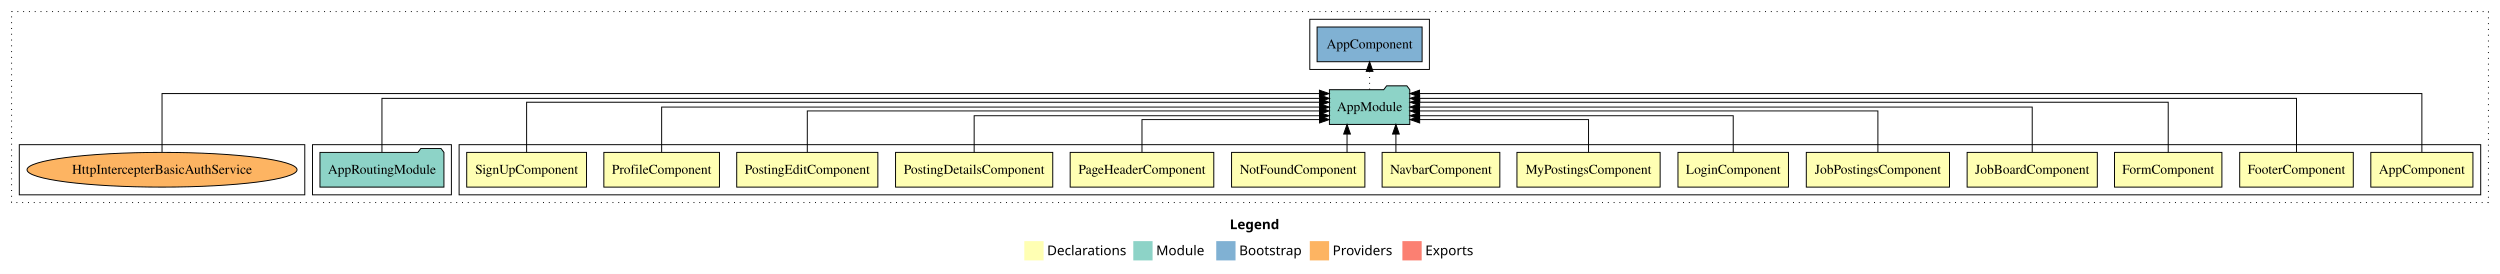
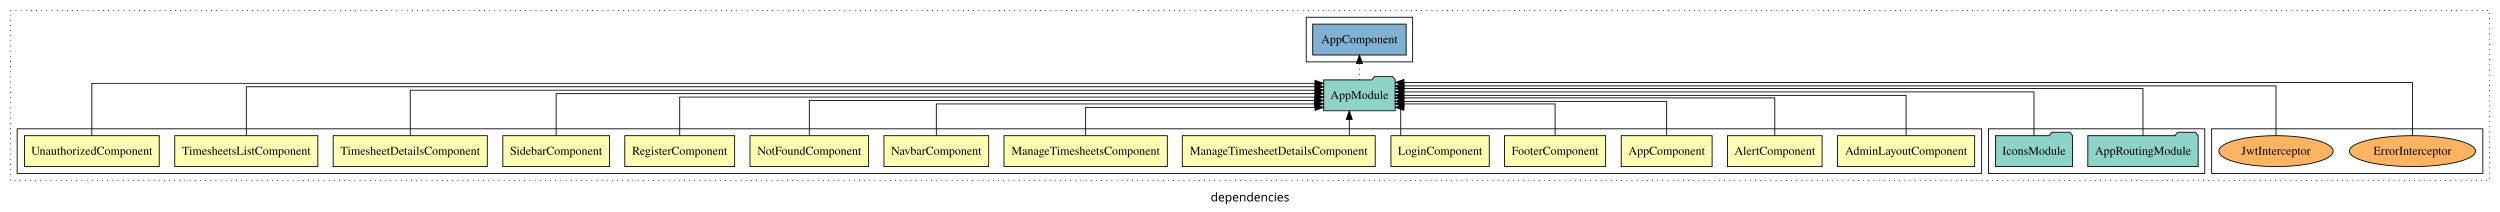
- <svg xmlns="http://www.w3.org/2000/svg" width="2592pt" height="284pt" viewBox="0.00 0.00 2592.00 284.00">
-   <g id="graph0" class="graph" transform="scale(1 1) rotate(0) translate(4 280)">
-     <polygon fill="white" stroke="transparent" points="-4,4 -4,-280 2588,-280 2588,4 -4,4" />
-     <text text-anchor="start" x="1271.01" y="-42.4" font-family="sans-serif" font-weight="bold" font-size="14.00">Legend</text>
-     <polygon fill="#ffffb3" stroke="transparent" points="1058,-10 1058,-30 1078,-30 1078,-10 1058,-10" />
-     <text text-anchor="start" x="1081.63" y="-15.4" font-family="sans-serif" font-size="14.00">  Declarations</text>
-     <polygon fill="#8dd3c7" stroke="transparent" points="1171,-10 1171,-30 1191,-30 1191,-10 1171,-10" />
-     <text text-anchor="start" x="1194.73" y="-15.4" font-family="sans-serif" font-size="14.00">  Module</text>
-     <polygon fill="#80b1d3" stroke="transparent" points="1257,-10 1257,-30 1277,-30 1277,-10 1257,-10" />
-     <text text-anchor="start" x="1280.78" y="-15.4" font-family="sans-serif" font-size="14.00">  Bootstrap</text>
-     <polygon fill="#fdb462" stroke="transparent" points="1354,-10 1354,-30 1374,-30 1374,-10 1354,-10" />
-     <text text-anchor="start" x="1377.67" y="-15.4" font-family="sans-serif" font-size="14.00">  Providers</text>
-     <polygon fill="#fb8072" stroke="transparent" points="1450,-10 1450,-30 1470,-30 1470,-10 1450,-10" />
-     <text text-anchor="start" x="1473.73" y="-15.4" font-family="sans-serif" font-size="14.00">  Exports</text>
+ <svg xmlns="http://www.w3.org/2000/svg" width="2913pt" height="247pt" viewBox="0.00 0.00 2913.00 246.80">
+   <g id="graph0" class="graph" transform="scale(1 1) rotate(0) translate(4 242.8)">
+     <polygon fill="white" stroke="transparent" points="-4,4 -4,-242.8 2909,-242.8 2909,4 -4,4" />
+     <text text-anchor="middle" x="1452.5" y="-8.2" font-family="sans-serif" font-size="14.00">dependencies</text>
    <g id="clust1" class="cluster">
-       <polygon fill="none" stroke="black" stroke-dasharray="1,5" points="8,-70 8,-268 2576,-268 2576,-70 8,-70" />
+       <polygon fill="none" stroke="black" stroke-dasharray="1,5" points="8,-32.8 8,-230.8 2897,-230.8 2897,-32.8 8,-32.8" />
+     </g>
+     <g id="clust20" class="cluster">
+       <polygon fill="none" stroke="black" points="2573,-40.8 2573,-92.8 2889,-92.8 2889,-40.8 2573,-40.8" />
+     </g>
+     <g id="clust17" class="cluster">
+       <polygon fill="none" stroke="black" points="2313,-40.8 2313,-92.8 2565,-92.8 2565,-40.8 2313,-40.8" />
    </g>
    <g id="clust2" class="cluster">
-       <polygon fill="none" stroke="black" points="472,-78 472,-130 2568,-130 2568,-78 472,-78" />
-     </g>
-     <g id="clust17" class="cluster">
-       <polygon fill="none" stroke="black" points="320,-78 320,-130 464,-130 464,-78 320,-78" />
+       <polygon fill="none" stroke="black" points="16,-40.8 16,-92.8 2305,-92.8 2305,-40.8 16,-40.8" />
    </g>
    <g id="clust19" class="cluster">
-       <polygon fill="none" stroke="black" points="1354,-208 1354,-260 1478,-260 1478,-208 1354,-208" />
-     </g>
-     <g id="clust20" class="cluster">
-       <polygon fill="none" stroke="black" points="16,-78 16,-130 312,-130 312,-78 16,-78" />
+       <polygon fill="none" stroke="black" points="1518,-170.8 1518,-222.8 1642,-222.8 1642,-170.8 1518,-170.8" />
    </g>
    <g id="node1" class="node">
-       <polygon fill="#ffffb3" stroke="black" points="2559.94,-122 2454.06,-122 2454.06,-86 2559.94,-86 2559.94,-122" />
-       <text text-anchor="middle" x="2507" y="-99.8" font-family="Times,serif" font-size="14.00">AppComponent</text>
+       <polygon fill="#ffffb3" stroke="black" points="2296.88,-84.8 2137.12,-84.8 2137.12,-48.8 2296.88,-48.8 2296.88,-84.8" />
+       <text text-anchor="middle" x="2217" y="-62.6" font-family="Times,serif" font-size="14.00">AdminLayoutComponent</text>
    </g>
    <g id="node15" class="node">
-       <polygon fill="#8dd3c7" stroke="black" points="1457.66,-187 1454.66,-191 1433.66,-191 1430.66,-187 1374.34,-187 1374.34,-151 1457.66,-151 1457.66,-187" />
-       <text text-anchor="middle" x="1416" y="-164.8" font-family="Times,serif" font-size="14.00">AppModule</text>
+       <polygon fill="#8dd3c7" stroke="black" points="1621.66,-149.8 1618.66,-153.8 1597.66,-153.8 1594.66,-149.8 1538.34,-149.8 1538.34,-113.8 1621.66,-113.8 1621.66,-149.8" />
+       <text text-anchor="middle" x="1580" y="-127.6" font-family="Times,serif" font-size="14.00">AppModule</text>
    </g>
    <g id="edge1" class="edge">
-       <path fill="none" stroke="black" d="M2507,-122.32C2507,-145.66 2507,-183 2507,-183 2507,-183 1467.77,-183 1467.77,-183" />
-       <polygon fill="black" stroke="black" points="1467.77,-179.5 1457.77,-183 1467.77,-186.5 1467.77,-179.5" />
+       <path fill="none" stroke="black" d="M2217,-84.91C2217,-104.14 2217,-131.8 2217,-131.8 2217,-131.8 1631.8,-131.8 1631.8,-131.8" />
+       <polygon fill="black" stroke="black" points="1631.8,-128.3 1621.8,-131.8 1631.8,-135.3 1631.8,-128.3" />
    </g>
    <g id="node2" class="node">
-       <polygon fill="#ffffb3" stroke="black" points="2435.88,-122 2318.12,-122 2318.12,-86 2435.88,-86 2435.88,-122" />
-       <text text-anchor="middle" x="2377" y="-99.8" font-family="Times,serif" font-size="14.00">FooterComponent</text>
+       <polygon fill="#ffffb3" stroke="black" points="2119.1,-84.8 2008.9,-84.8 2008.9,-48.8 2119.1,-48.8 2119.1,-84.8" />
+       <text text-anchor="middle" x="2064" y="-62.6" font-family="Times,serif" font-size="14.00">AlertComponent</text>
    </g>
    <g id="edge2" class="edge">
-       <path fill="none" stroke="black" d="M2377,-122.29C2377,-144.21 2377,-178 2377,-178 2377,-178 1467.91,-178 1467.91,-178" />
-       <polygon fill="black" stroke="black" points="1467.91,-174.5 1457.91,-178 1467.91,-181.5 1467.91,-174.5" />
+       <path fill="none" stroke="black" d="M2064,-85.07C2064,-103.36 2064,-128.8 2064,-128.8 2064,-128.8 1631.68,-128.8 1631.68,-128.8" />
+       <polygon fill="black" stroke="black" points="1631.68,-125.3 1621.68,-128.8 1631.68,-132.3 1631.68,-125.3" />
    </g>
    <g id="node3" class="node">
-       <polygon fill="#ffffb3" stroke="black" points="2299.67,-122 2188.33,-122 2188.33,-86 2299.67,-86 2299.67,-122" />
-       <text text-anchor="middle" x="2244" y="-99.8" font-family="Times,serif" font-size="14.00">FormComponent</text>
+       <polygon fill="#ffffb3" stroke="black" points="1990.94,-84.8 1885.06,-84.8 1885.06,-48.8 1990.94,-48.8 1990.94,-84.8" />
+       <text text-anchor="middle" x="1938" y="-62.6" font-family="Times,serif" font-size="14.00">AppComponent</text>
    </g>
    <g id="edge3" class="edge">
-       <path fill="none" stroke="black" d="M2244,-122.03C2244,-142.77 2244,-174 2244,-174 2244,-174 1467.91,-174 1467.91,-174" />
-       <polygon fill="black" stroke="black" points="1467.91,-170.5 1457.91,-174 1467.91,-177.5 1467.91,-170.5" />
+       <path fill="none" stroke="black" d="M1938,-84.83C1938,-101.86 1938,-124.8 1938,-124.8 1938,-124.8 1631.77,-124.8 1631.77,-124.8" />
+       <polygon fill="black" stroke="black" points="1631.77,-121.3 1621.77,-124.8 1631.77,-128.3 1631.77,-121.3" />
    </g>
    <g id="node4" class="node">
-       <polygon fill="#ffffb3" stroke="black" points="2170.49,-122 2035.51,-122 2035.51,-86 2170.49,-86 2170.49,-122" />
-       <text text-anchor="middle" x="2103" y="-99.8" font-family="Times,serif" font-size="14.00">JobBoardComponent</text>
+       <polygon fill="#ffffb3" stroke="black" points="1866.88,-84.8 1749.12,-84.8 1749.12,-48.8 1866.88,-48.8 1866.88,-84.8" />
+       <text text-anchor="middle" x="1808" y="-62.6" font-family="Times,serif" font-size="14.00">FooterComponent</text>
    </g>
    <g id="edge4" class="edge">
-       <path fill="none" stroke="black" d="M2103,-122.11C2103,-141.34 2103,-169 2103,-169 2103,-169 1467.68,-169 1467.68,-169" />
-       <polygon fill="black" stroke="black" points="1467.68,-165.5 1457.68,-169 1467.68,-172.5 1467.68,-165.5" />
+       <path fill="none" stroke="black" d="M1808,-84.81C1808,-100.85 1808,-121.8 1808,-121.8 1808,-121.8 1631.82,-121.8 1631.82,-121.8" />
+       <polygon fill="black" stroke="black" points="1631.82,-118.3 1621.82,-121.8 1631.82,-125.3 1631.82,-118.3" />
    </g>
    <g id="node5" class="node">
-       <polygon fill="#ffffb3" stroke="black" points="2017.23,-122 1868.77,-122 1868.77,-86 2017.23,-86 2017.23,-122" />
-       <text text-anchor="middle" x="1943" y="-99.8" font-family="Times,serif" font-size="14.00">JobPostingsComponent</text>
+       <polygon fill="#ffffb3" stroke="black" points="1731.27,-84.8 1616.73,-84.8 1616.73,-48.8 1731.27,-48.8 1731.27,-84.8" />
+       <text text-anchor="middle" x="1674" y="-62.6" font-family="Times,serif" font-size="14.00">LoginComponent</text>
    </g>
    <g id="edge5" class="edge">
-       <path fill="none" stroke="black" d="M1943,-122.3C1943,-140.27 1943,-165 1943,-165 1943,-165 1467.79,-165 1467.79,-165" />
-       <polygon fill="black" stroke="black" points="1467.79,-161.5 1457.79,-165 1467.79,-168.5 1467.79,-161.5" />
+       <path fill="none" stroke="black" d="M1628.15,-84.92C1628.15,-99.58 1628.15,-117.8 1628.15,-117.8 1628.15,-117.8 1627.52,-117.8 1627.52,-117.8" />
+       <polygon fill="black" stroke="black" points="1631.86,-114.3 1621.86,-117.8 1631.86,-121.3 1631.86,-114.3" />
    </g>
    <g id="node6" class="node">
-       <polygon fill="#ffffb3" stroke="black" points="1850.28,-122 1735.72,-122 1735.72,-86 1850.28,-86 1850.28,-122" />
-       <text text-anchor="middle" x="1793" y="-99.8" font-family="Times,serif" font-size="14.00">LoginComponent</text>
+       <polygon fill="#ffffb3" stroke="black" points="1598.39,-84.8 1373.61,-84.8 1373.61,-48.8 1598.39,-48.8 1598.39,-84.8" />
+       <text text-anchor="middle" x="1486" y="-62.6" font-family="Times,serif" font-size="14.00">ManageTimesheetDetailsComponent</text>
    </g>
    <g id="edge6" class="edge">
-       <path fill="none" stroke="black" d="M1793,-122.03C1793,-138.4 1793,-160 1793,-160 1793,-160 1467.79,-160 1467.79,-160" />
-       <polygon fill="black" stroke="black" points="1467.79,-156.5 1457.79,-160 1467.79,-163.5 1467.79,-156.5" />
+       <path fill="none" stroke="black" d="M1568.18,-84.91C1568.18,-84.91 1568.18,-103.79 1568.18,-103.79" />
+       <polygon fill="black" stroke="black" points="1564.68,-103.79 1568.18,-113.79 1571.68,-103.79 1564.68,-103.79" />
    </g>
    <g id="node7" class="node">
-       <polygon fill="#ffffb3" stroke="black" points="1717.23,-122 1568.77,-122 1568.77,-86 1717.23,-86 1717.23,-122" />
-       <text text-anchor="middle" x="1643" y="-99.8" font-family="Times,serif" font-size="14.00">MyPostingsComponent</text>
+       <polygon fill="#ffffb3" stroke="black" points="1356.18,-84.8 1165.82,-84.8 1165.82,-48.8 1356.18,-48.8 1356.18,-84.8" />
+       <text text-anchor="middle" x="1261" y="-62.6" font-family="Times,serif" font-size="14.00">ManageTimesheetsComponent</text>
    </g>
    <g id="edge7" class="edge">
-       <path fill="none" stroke="black" d="M1643,-122.19C1643,-137.18 1643,-156 1643,-156 1643,-156 1467.9,-156 1467.9,-156" />
-       <polygon fill="black" stroke="black" points="1467.9,-152.5 1457.9,-156 1467.9,-159.5 1467.9,-152.5" />
+       <path fill="none" stroke="black" d="M1261,-84.92C1261,-99.58 1261,-117.8 1261,-117.8 1261,-117.8 1528.3,-117.8 1528.3,-117.8" />
+       <polygon fill="black" stroke="black" points="1528.3,-121.3 1538.3,-117.8 1528.3,-114.3 1528.3,-121.3" />
    </g>
    <g id="node8" class="node">
-       <polygon fill="#ffffb3" stroke="black" points="1551.03,-122 1428.97,-122 1428.97,-86 1551.03,-86 1551.03,-122" />
-       <text text-anchor="middle" x="1490" y="-99.8" font-family="Times,serif" font-size="14.00">NavbarComponent</text>
+       <polygon fill="#ffffb3" stroke="black" points="1148.03,-84.8 1025.97,-84.8 1025.97,-48.8 1148.03,-48.8 1148.03,-84.8" />
+       <text text-anchor="middle" x="1087" y="-62.6" font-family="Times,serif" font-size="14.00">NavbarComponent</text>
    </g>
    <g id="edge8" class="edge">
-       <path fill="none" stroke="black" d="M1443.28,-122.11C1443.28,-122.11 1443.28,-140.99 1443.28,-140.99" />
-       <polygon fill="black" stroke="black" points="1439.78,-140.99 1443.28,-150.99 1446.78,-140.99 1439.78,-140.99" />
+       <path fill="none" stroke="black" d="M1087,-84.81C1087,-100.85 1087,-121.8 1087,-121.8 1087,-121.8 1527.97,-121.8 1527.97,-121.8" />
+       <polygon fill="black" stroke="black" points="1527.97,-125.3 1537.97,-121.8 1527.97,-118.3 1527.97,-125.3" />
    </g>
    <g id="node9" class="node">
-       <polygon fill="#ffffb3" stroke="black" points="1411.11,-122 1272.89,-122 1272.89,-86 1411.11,-86 1411.11,-122" />
-       <text text-anchor="middle" x="1342" y="-99.8" font-family="Times,serif" font-size="14.00">NotFoundComponent</text>
+       <polygon fill="#ffffb3" stroke="black" points="1008.12,-84.8 869.88,-84.8 869.88,-48.8 1008.12,-48.8 1008.12,-84.8" />
+       <text text-anchor="middle" x="939" y="-62.6" font-family="Times,serif" font-size="14.00">NotFoundComponent</text>
    </g>
    <g id="edge9" class="edge">
-       <path fill="none" stroke="black" d="M1392.61,-122.11C1392.61,-122.11 1392.61,-140.99 1392.61,-140.99" />
-       <polygon fill="black" stroke="black" points="1389.11,-140.99 1392.61,-150.99 1396.11,-140.99 1389.11,-140.99" />
+       <path fill="none" stroke="black" d="M939,-84.82C939,-102.17 939,-125.8 939,-125.8 939,-125.8 1527.94,-125.8 1527.94,-125.8" />
+       <polygon fill="black" stroke="black" points="1527.94,-129.3 1537.94,-125.8 1527.94,-122.3 1527.94,-129.3" />
    </g>
    <g id="node10" class="node">
-       <polygon fill="#ffffb3" stroke="black" points="1254.46,-122 1105.54,-122 1105.54,-86 1254.46,-86 1254.46,-122" />
-       <text text-anchor="middle" x="1180" y="-99.8" font-family="Times,serif" font-size="14.00">PageHeaderComponent</text>
+       <polygon fill="#ffffb3" stroke="black" points="851.99,-84.8 724.01,-84.8 724.01,-48.8 851.99,-48.8 851.99,-84.8" />
+       <text text-anchor="middle" x="788" y="-62.6" font-family="Times,serif" font-size="14.00">RegisterComponent</text>
    </g>
    <g id="edge10" class="edge">
-       <path fill="none" stroke="black" d="M1180,-122.19C1180,-137.18 1180,-156 1180,-156 1180,-156 1364.08,-156 1364.08,-156" />
-       <polygon fill="black" stroke="black" points="1364.08,-159.5 1374.08,-156 1364.08,-152.5 1364.08,-159.5" />
+       <path fill="none" stroke="black" d="M788,-85.02C788,-103.63 788,-129.8 788,-129.8 788,-129.8 1528.26,-129.8 1528.26,-129.8" />
+       <polygon fill="black" stroke="black" points="1528.26,-133.3 1538.26,-129.8 1528.26,-126.3 1528.26,-133.3" />
    </g>
    <g id="node11" class="node">
-       <polygon fill="#ffffb3" stroke="black" points="1087.49,-122 924.51,-122 924.51,-86 1087.49,-86 1087.49,-122" />
-       <text text-anchor="middle" x="1006" y="-99.8" font-family="Times,serif" font-size="14.00">PostingDetailsComponent</text>
+       <polygon fill="#ffffb3" stroke="black" points="706.1,-84.8 581.9,-84.8 581.9,-48.8 706.1,-48.8 706.1,-84.8" />
+       <text text-anchor="middle" x="644" y="-62.6" font-family="Times,serif" font-size="14.00">SidebarComponent</text>
    </g>
    <g id="edge11" class="edge">
-       <path fill="none" stroke="black" d="M1006,-122.03C1006,-138.4 1006,-160 1006,-160 1006,-160 1364.05,-160 1364.05,-160" />
-       <polygon fill="black" stroke="black" points="1364.05,-163.5 1374.05,-160 1364.05,-156.5 1364.05,-163.5" />
+       <path fill="none" stroke="black" d="M644,-85.11C644,-104.95 644,-133.8 644,-133.8 644,-133.8 1528.27,-133.8 1528.27,-133.8" />
+       <polygon fill="black" stroke="black" points="1528.27,-137.3 1538.27,-133.8 1528.27,-130.3 1528.27,-137.3" />
    </g>
    <g id="node12" class="node">
-       <polygon fill="#ffffb3" stroke="black" points="906.17,-122 759.83,-122 759.83,-86 906.17,-86 906.17,-122" />
-       <text text-anchor="middle" x="833" y="-99.8" font-family="Times,serif" font-size="14.00">PostingEditComponent</text>
+       <polygon fill="#ffffb3" stroke="black" points="563.8,-84.8 384.2,-84.8 384.2,-48.8 563.8,-48.8 563.8,-84.8" />
+       <text text-anchor="middle" x="474" y="-62.6" font-family="Times,serif" font-size="14.00">TimesheetDetailsComponent</text>
    </g>
    <g id="edge12" class="edge">
-       <path fill="none" stroke="black" d="M833,-122.3C833,-140.27 833,-165 833,-165 833,-165 1364.07,-165 1364.07,-165" />
-       <polygon fill="black" stroke="black" points="1364.07,-168.5 1374.07,-165 1364.07,-161.5 1364.07,-168.5" />
+       <path fill="none" stroke="black" d="M474,-85.08C474,-106.12 474,-137.8 474,-137.8 474,-137.8 1528.33,-137.8 1528.33,-137.8" />
+       <polygon fill="black" stroke="black" points="1528.33,-141.3 1538.33,-137.8 1528.33,-134.3 1528.33,-141.3" />
    </g>
    <g id="node13" class="node">
-       <polygon fill="#ffffb3" stroke="black" points="741.93,-122 622.07,-122 622.07,-86 741.93,-86 741.93,-122" />
-       <text text-anchor="middle" x="682" y="-99.8" font-family="Times,serif" font-size="14.00">ProfileComponent</text>
+       <polygon fill="#ffffb3" stroke="black" points="366.37,-84.8 199.63,-84.8 199.63,-48.8 366.37,-48.8 366.37,-84.8" />
+       <text text-anchor="middle" x="283" y="-62.6" font-family="Times,serif" font-size="14.00">TimesheetsListComponent</text>
    </g>
    <g id="edge13" class="edge">
-       <path fill="none" stroke="black" d="M682,-122.11C682,-141.34 682,-169 682,-169 682,-169 1364.17,-169 1364.17,-169" />
-       <polygon fill="black" stroke="black" points="1364.17,-172.5 1374.17,-169 1364.17,-165.5 1364.17,-172.5" />
+       <path fill="none" stroke="black" d="M283,-84.96C283,-107.15 283,-141.8 283,-141.8 283,-141.8 1528.32,-141.8 1528.32,-141.8" />
+       <polygon fill="black" stroke="black" points="1528.32,-145.3 1538.32,-141.8 1528.32,-138.3 1528.32,-145.3" />
    </g>
    <g id="node14" class="node">
-       <polygon fill="#ffffb3" stroke="black" points="604.11,-122 479.89,-122 479.89,-86 604.11,-86 604.11,-122" />
-       <text text-anchor="middle" x="542" y="-99.8" font-family="Times,serif" font-size="14.00">SignUpComponent</text>
+       <polygon fill="#ffffb3" stroke="black" points="181.53,-84.8 24.47,-84.8 24.47,-48.8 181.53,-48.8 181.53,-84.8" />
+       <text text-anchor="middle" x="103" y="-62.6" font-family="Times,serif" font-size="14.00">UnauthorizedComponent</text>
    </g>
    <g id="edge14" class="edge">
-       <path fill="none" stroke="black" d="M542,-122.03C542,-142.77 542,-174 542,-174 542,-174 1364.14,-174 1364.14,-174" />
-       <polygon fill="black" stroke="black" points="1364.14,-177.5 1374.14,-174 1364.14,-170.5 1364.14,-177.5" />
+       <path fill="none" stroke="black" d="M103,-85.12C103,-108.46 103,-145.8 103,-145.8 103,-145.8 1528.18,-145.8 1528.18,-145.8" />
+       <polygon fill="black" stroke="black" points="1528.18,-149.3 1538.18,-145.8 1528.18,-142.3 1528.18,-149.3" />
+     </g>
+     <g id="node18" class="node">
+       <polygon fill="#80b1d3" stroke="black" points="1634.44,-214.8 1525.56,-214.8 1525.56,-178.8 1634.44,-178.8 1634.44,-214.8" />
+       <text text-anchor="middle" x="1580" y="-192.6" font-family="Times,serif" font-size="14.00">AppComponent </text>
+     </g>
+     <g id="edge17" class="edge">
+       <path fill="none" stroke="black" stroke-dasharray="1,5" d="M1580,-149.91C1580,-149.91 1580,-168.79 1580,-168.79" />
+       <polygon fill="black" stroke="black" points="1576.5,-168.79 1580,-178.79 1583.5,-168.79 1576.5,-168.79" />
+     </g>
+     <g id="node16" class="node">
+       <polygon fill="#8dd3c7" stroke="black" points="2557.28,-84.8 2554.28,-88.8 2533.28,-88.8 2530.28,-84.8 2428.72,-84.8 2428.72,-48.8 2557.28,-48.8 2557.28,-84.8" />
+       <text text-anchor="middle" x="2493" y="-62.6" font-family="Times,serif" font-size="14.00">AppRoutingModule</text>
+     </g>
+     <g id="edge15" class="edge">
+       <path fill="none" stroke="black" d="M2493,-84.84C2493,-106.46 2493,-139.8 2493,-139.8 2493,-139.8 1631.9,-139.8 1631.9,-139.8" />
+       <polygon fill="black" stroke="black" points="1631.9,-136.3 1621.9,-139.8 1631.9,-143.3 1631.9,-136.3" />
    </g>
    <g id="node17" class="node">
-       <polygon fill="#80b1d3" stroke="black" points="1470.44,-252 1361.56,-252 1361.56,-216 1470.44,-216 1470.44,-252" />
-       <text text-anchor="middle" x="1416" y="-229.8" font-family="Times,serif" font-size="14.00">AppComponent </text>
+       <polygon fill="#8dd3c7" stroke="black" points="2410.88,-84.8 2407.88,-88.8 2386.88,-88.8 2383.88,-84.8 2321.12,-84.8 2321.12,-48.8 2410.88,-48.8 2410.88,-84.8" />
+       <text text-anchor="middle" x="2366" y="-62.6" font-family="Times,serif" font-size="14.00">IconsModule</text>
    </g>
    <g id="edge16" class="edge">
-       <path fill="none" stroke="black" stroke-dasharray="1,5" d="M1416,-187.11C1416,-187.11 1416,-205.99 1416,-205.99" />
-       <polygon fill="black" stroke="black" points="1412.5,-205.99 1416,-215.99 1419.5,-205.99 1412.5,-205.99" />
+       <path fill="none" stroke="black" d="M2366,-84.93C2366,-105.37 2366,-135.8 2366,-135.8 2366,-135.8 1631.7,-135.8 1631.7,-135.8" />
+       <polygon fill="black" stroke="black" points="1631.7,-132.3 1621.7,-135.8 1631.7,-139.3 1631.7,-132.3" />
    </g>
-     <g id="node16" class="node">
-       <polygon fill="#8dd3c7" stroke="black" points="456.27,-122 453.27,-126 432.27,-126 429.27,-122 327.73,-122 327.73,-86 456.27,-86 456.27,-122" />
-       <text text-anchor="middle" x="392" y="-99.8" font-family="Times,serif" font-size="14.00">AppRoutingModule</text>
+     <g id="node19" class="node">
+       <ellipse fill="#fdb462" stroke="black" cx="2807" cy="-66.8" rx="73.54" ry="18" />
+       <text text-anchor="middle" x="2807" y="-62.6" font-family="Times,serif" font-size="14.00">ErrorInterceptor</text>
    </g>
-     <g id="edge15" class="edge">
-       <path fill="none" stroke="black" d="M392,-122.29C392,-144.21 392,-178 392,-178 392,-178 1364.27,-178 1364.27,-178" />
-       <polygon fill="black" stroke="black" points="1364.27,-181.5 1374.27,-178 1364.27,-174.5 1364.27,-181.5" />
+     <g id="edge18" class="edge">
+       <path fill="none" stroke="black" d="M2807,-84.95C2807,-108.56 2807,-146.8 2807,-146.8 2807,-146.8 1631.88,-146.8 1631.88,-146.8" />
+       <polygon fill="black" stroke="black" points="1631.88,-143.3 1621.88,-146.8 1631.88,-150.3 1631.88,-143.3" />
    </g>
-     <g id="node18" class="node">
-       <ellipse fill="#fdb462" stroke="black" cx="164" cy="-104" rx="139.98" ry="18" />
-       <text text-anchor="middle" x="164" y="-99.8" font-family="Times,serif" font-size="14.00">HttpIntercepterBasicAuthService</text>
+     <g id="node20" class="node">
+       <ellipse fill="#fdb462" stroke="black" cx="2648" cy="-66.8" rx="66.62" ry="18" />
+       <text text-anchor="middle" x="2648" y="-62.6" font-family="Times,serif" font-size="14.00">JwtInterceptor</text>
    </g>
-     <g id="edge17" class="edge">
-       <path fill="none" stroke="black" d="M164,-122.32C164,-145.66 164,-183 164,-183 164,-183 1363.99,-183 1363.99,-183" />
-       <polygon fill="black" stroke="black" points="1363.99,-186.5 1373.99,-183 1363.99,-179.5 1363.99,-186.5" />
+     <g id="edge19" class="edge">
+       <path fill="none" stroke="black" d="M2648,-84.81C2648,-107.29 2648,-142.8 2648,-142.8 2648,-142.8 1631.87,-142.8 1631.87,-142.8" />
+       <polygon fill="black" stroke="black" points="1631.87,-139.3 1621.87,-142.8 1631.87,-146.3 1631.87,-139.3" />
    </g>
  </g>
</svg>
